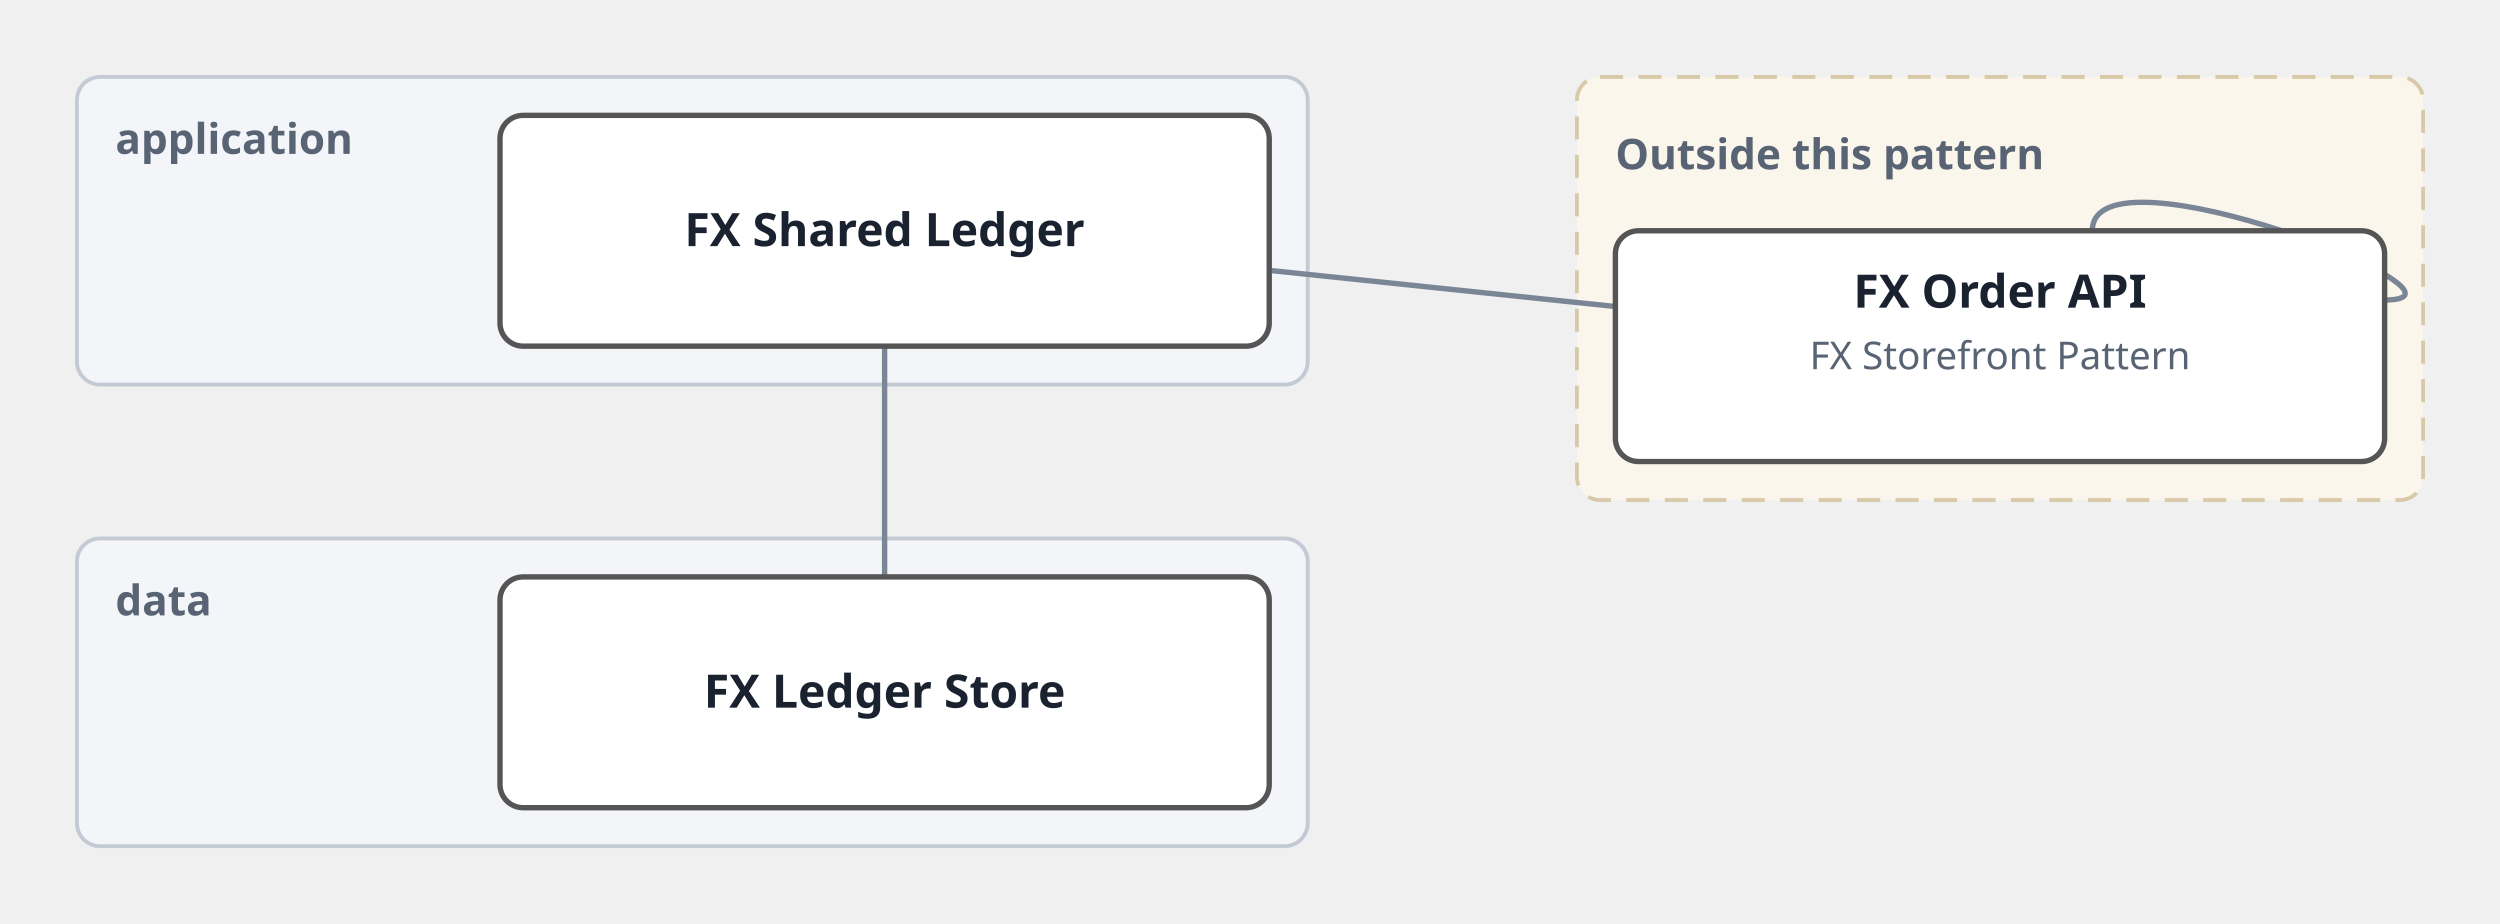
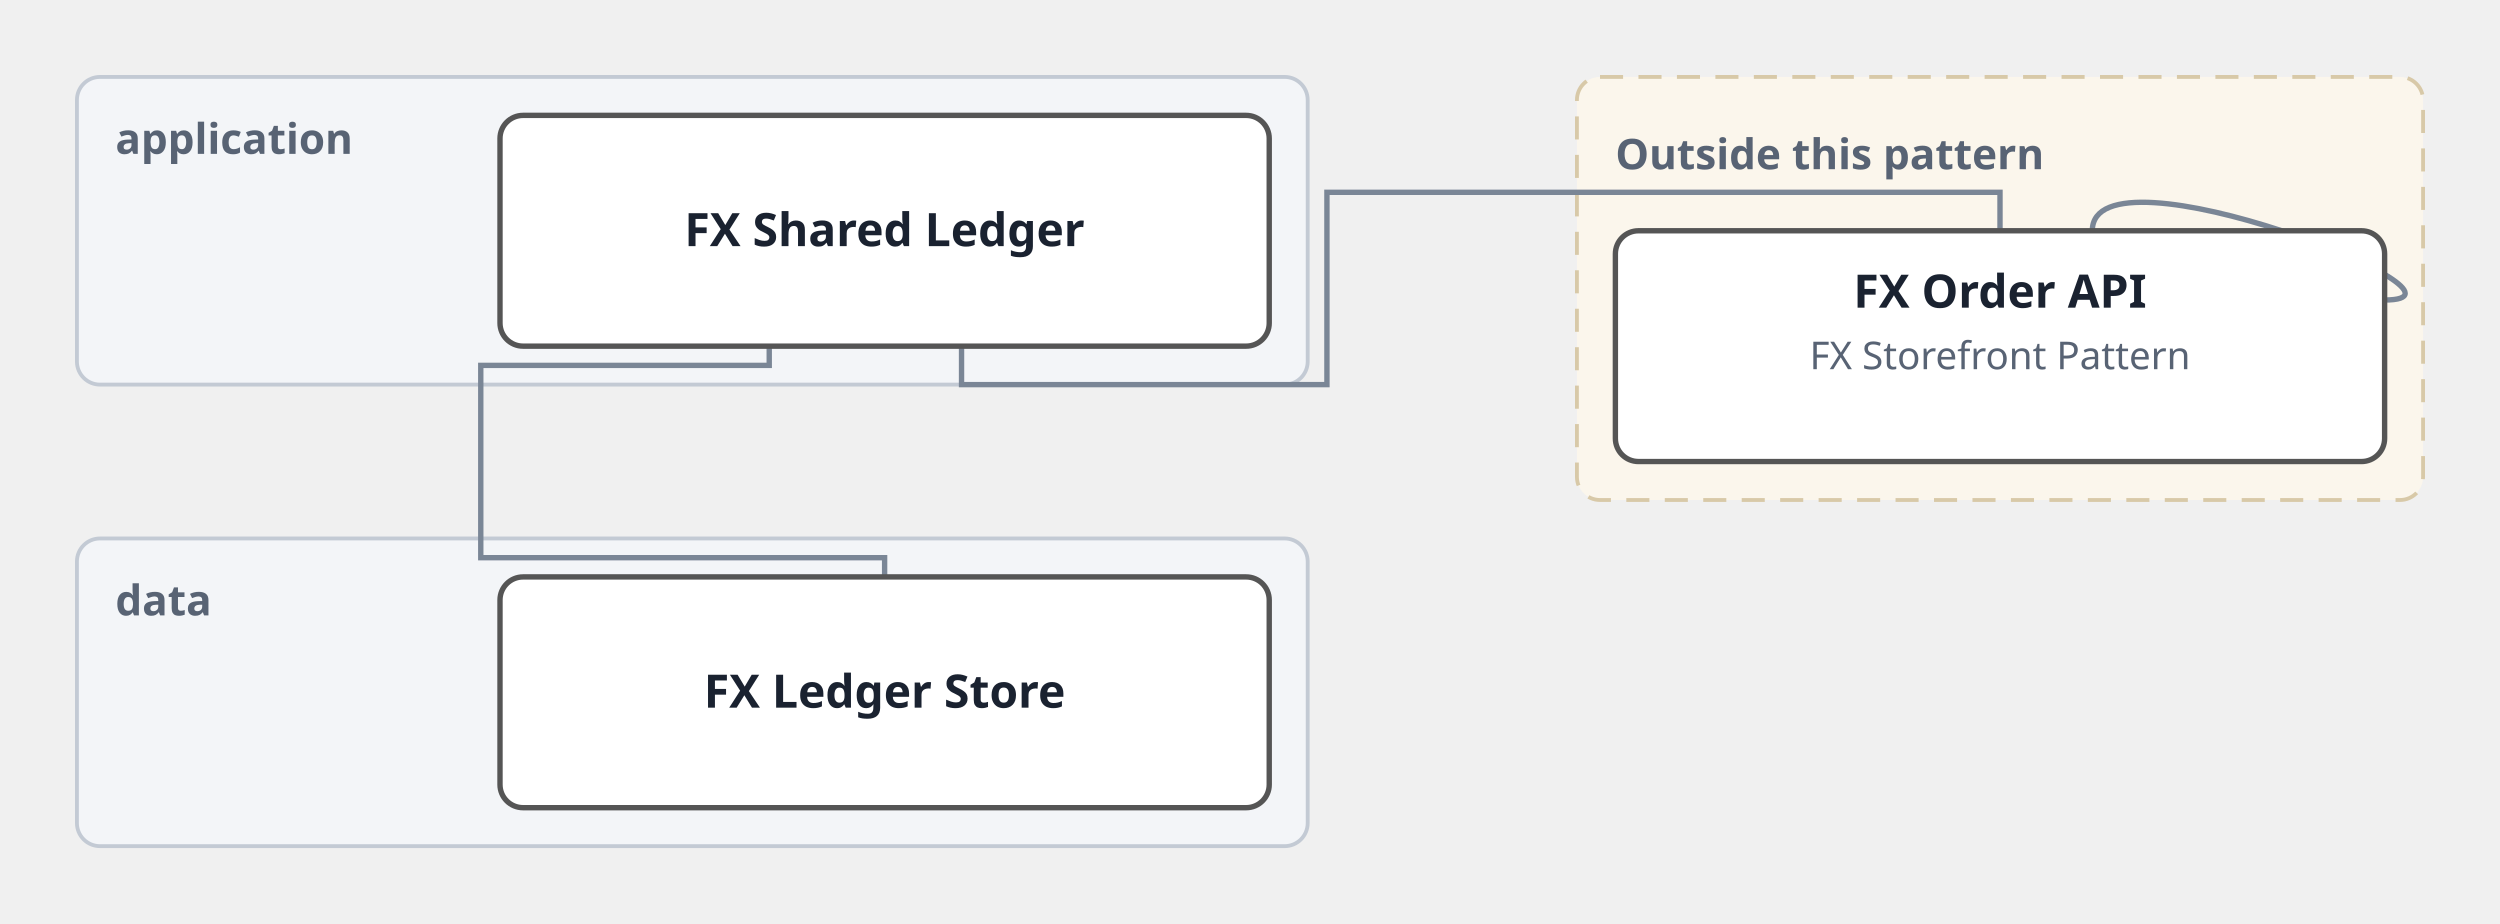
<svg xmlns="http://www.w3.org/2000/svg" viewBox="0 0 650 240" width="650" height="240" role="img" aria-label="Logical application diagram">
  <style>.band{fill:#f3f5f8;stroke:#c3cad4}.lane{fill:#fbf6ec;stroke:#d8c9a8;stroke-dasharray:6 4}.bl,.ll{font:600 11px sans-serif;fill:#586374}.box{fill:#ffffff;stroke:#555555;stroke-width:1.4}.dashed .box{stroke-dasharray:5 3}.ttl{font:600 12px sans-serif;fill:#1a2230}.cap{font:10px sans-serif;fill:#586374}.ln{fill:none;stroke:#7a8696;stroke-width:1.4}</style>
  <rect class="band" x="20" y="20" width="320" height="80" rx="6" />
  <text class="bl" x="30" y="40">application</text>
  <rect class="band" x="20" y="140" width="320" height="80" rx="6" />
  <text class="bl" x="30" y="160">data</text>
  <rect class="lane" x="410" y="20" width="220" height="110" rx="6" />
  <text class="ll" x="420" y="44">Outside this pattern</text>
  <g class="edge" data-from="FXPRD00002-0001" data-to="FXPRD00002-0001">
    <path class="ln" d="M544.0 60.0 C544.0 36.0 650.0 78.0 620.0 78.0" />
  </g>
  <g class="edge" data-from="FXPRD00002-0001" data-to="FXPRD00010-0001">
-     <path class="ln" d="M420.0 79.7 L330.0 70.3" />
+     <path class="ln" d="M520 60 L520 50 L345 50 L345 100 L250 100 L250 90" />
  </g>
  <g class="edge" data-from="FXPRD00010-0001" data-to="FXDST00002-0001">
-     <path class="ln" d="M230.0 90.0 L230.0 150.0" />
+     <path class="ln" d="M200 90 L200 95 L125 95 L125 145 L230 145 L230 150" />
  </g>
  <g class="node" data-id="FXPRD00010-0001">
    <rect class="box" x="130" y="30" width="200" height="60" rx="6" />
    <text class="ttl" x="230" y="64" text-anchor="middle">FX Shared Ledger</text>
  </g>
  <g class="node" data-id="FXDST00002-0001">
    <rect class="box" x="130" y="150" width="200" height="60" rx="6" />
    <text class="ttl" x="230" y="184" text-anchor="middle">FX Ledger Store</text>
  </g>
  <g class="node outside" data-id="FXPRD00002-0001">
    <rect class="box" x="420" y="60" width="200" height="60" rx="6" />
    <text class="ttl" x="520" y="80" text-anchor="middle">FX Order API</text>
    <text class="cap" x="520" y="96" text-anchor="middle">FX Storefront Pattern</text>
  </g>
</svg>
